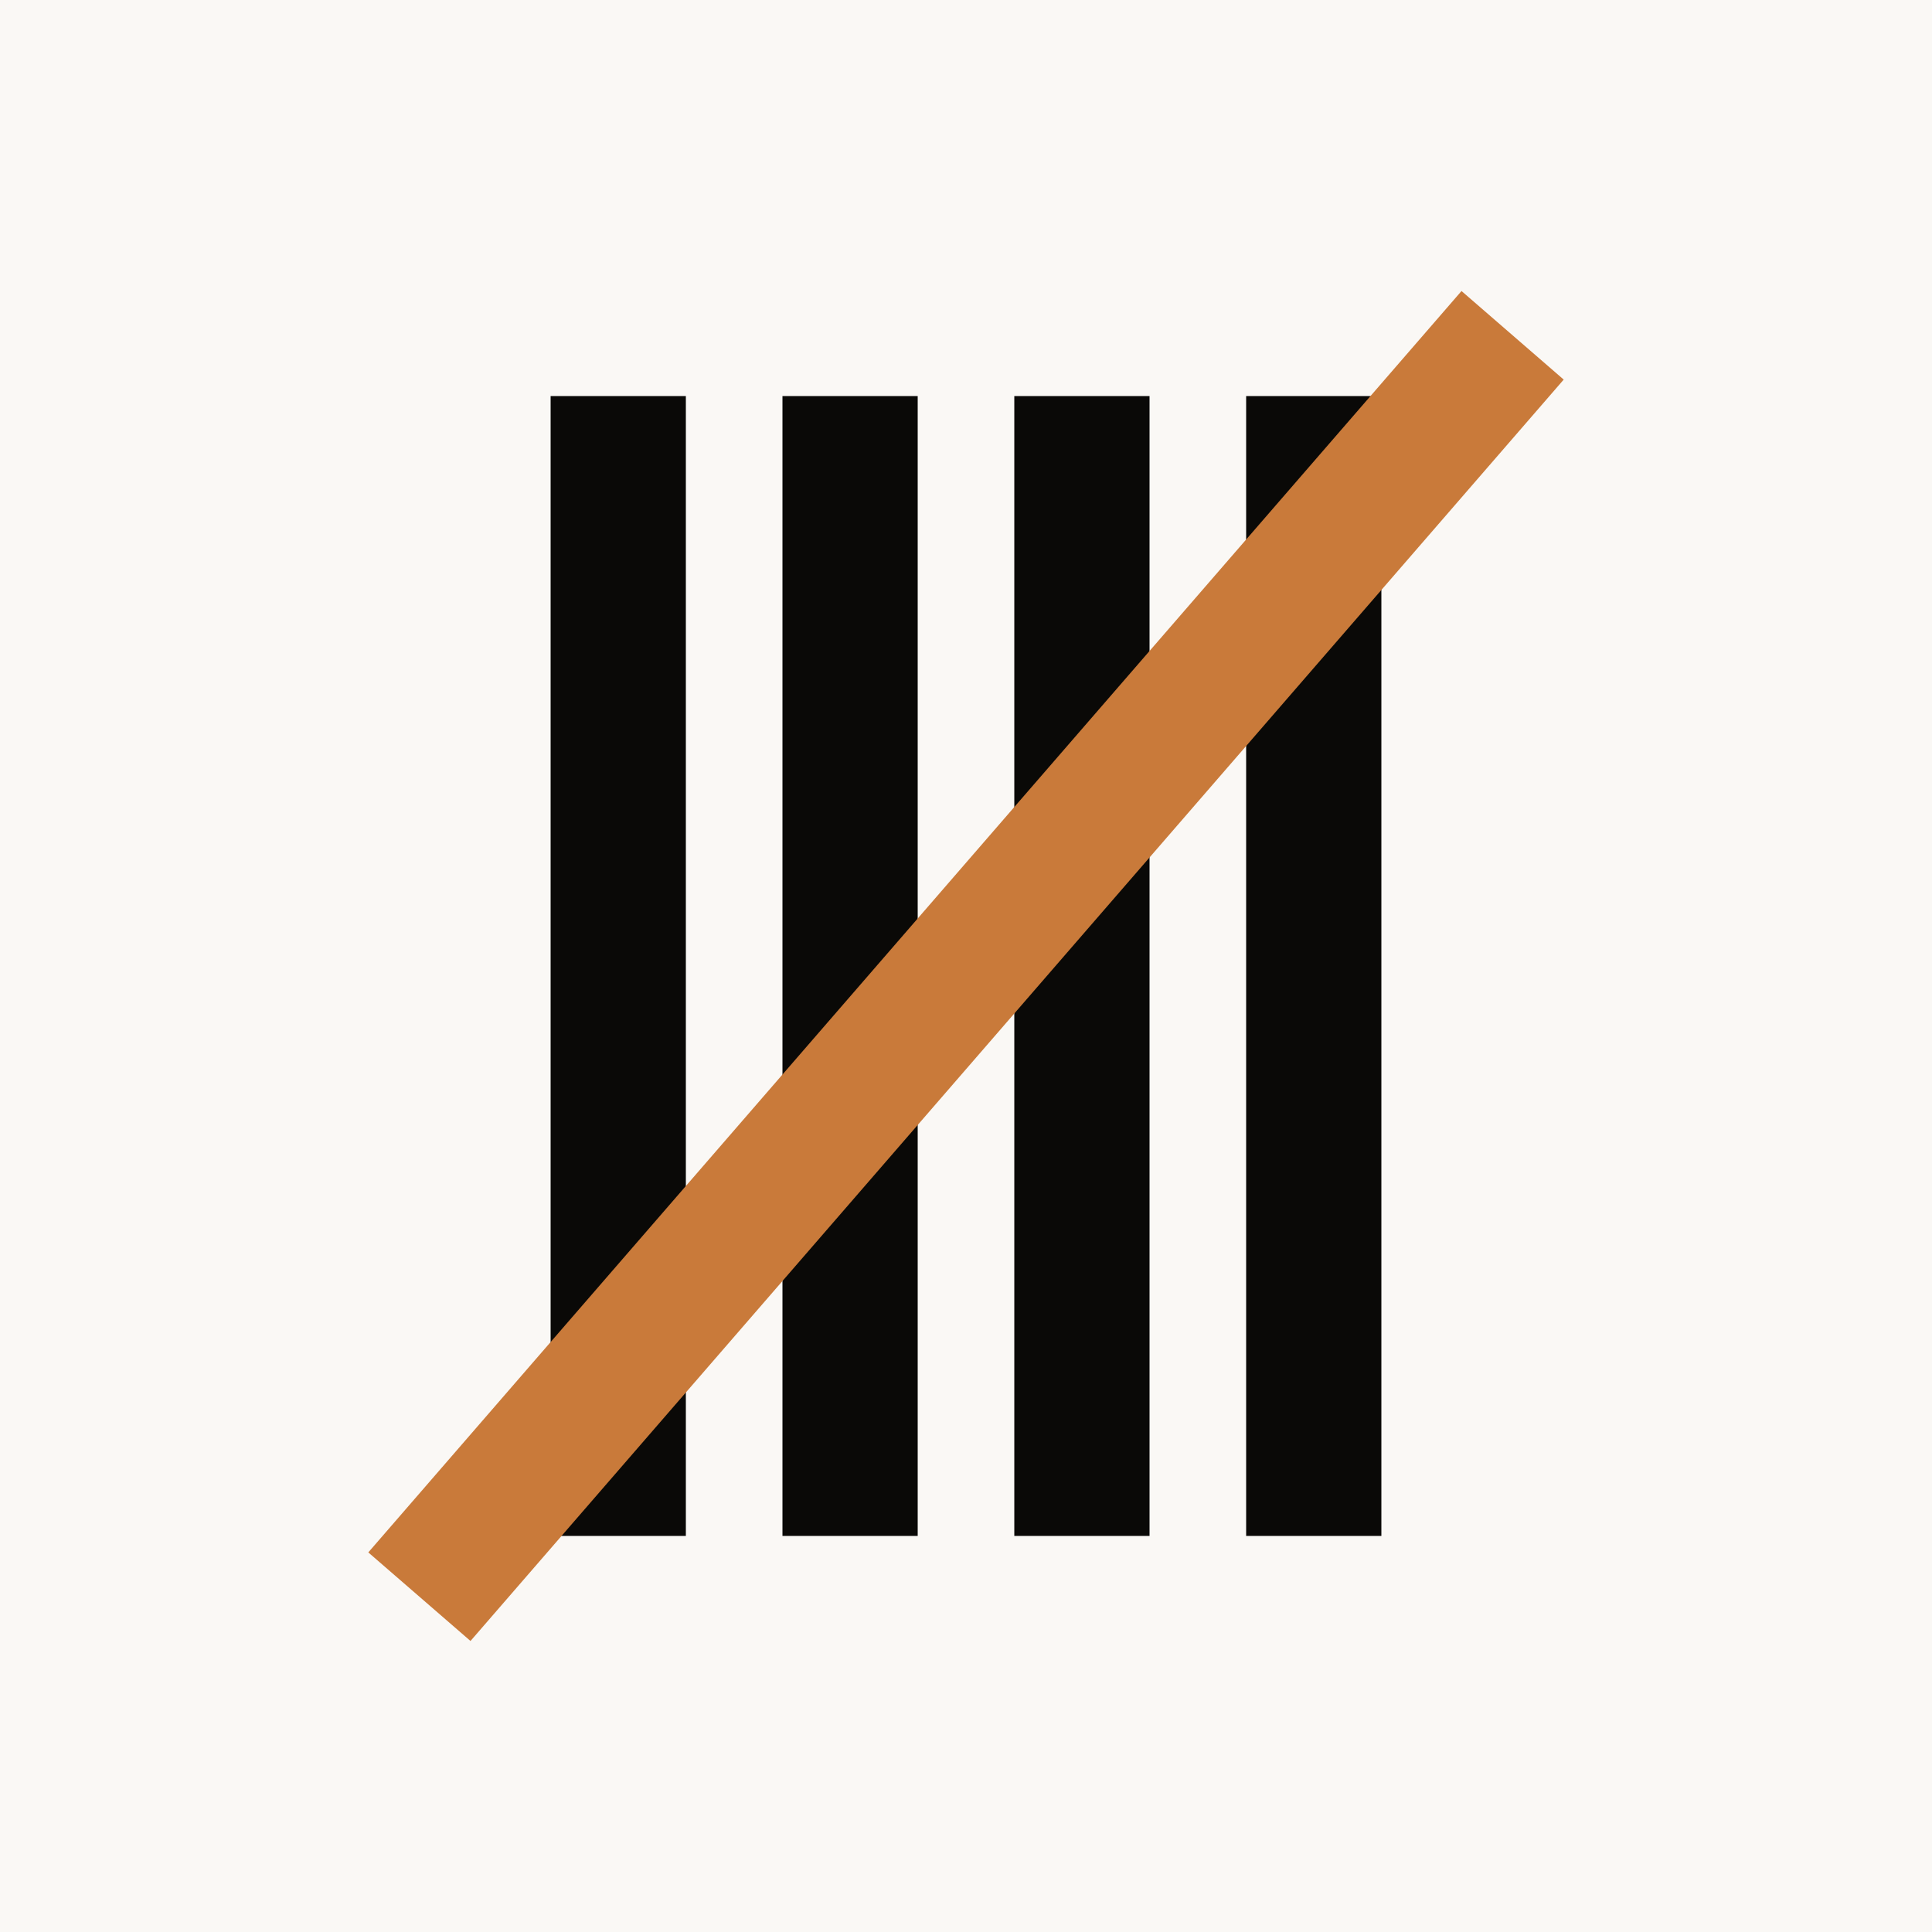
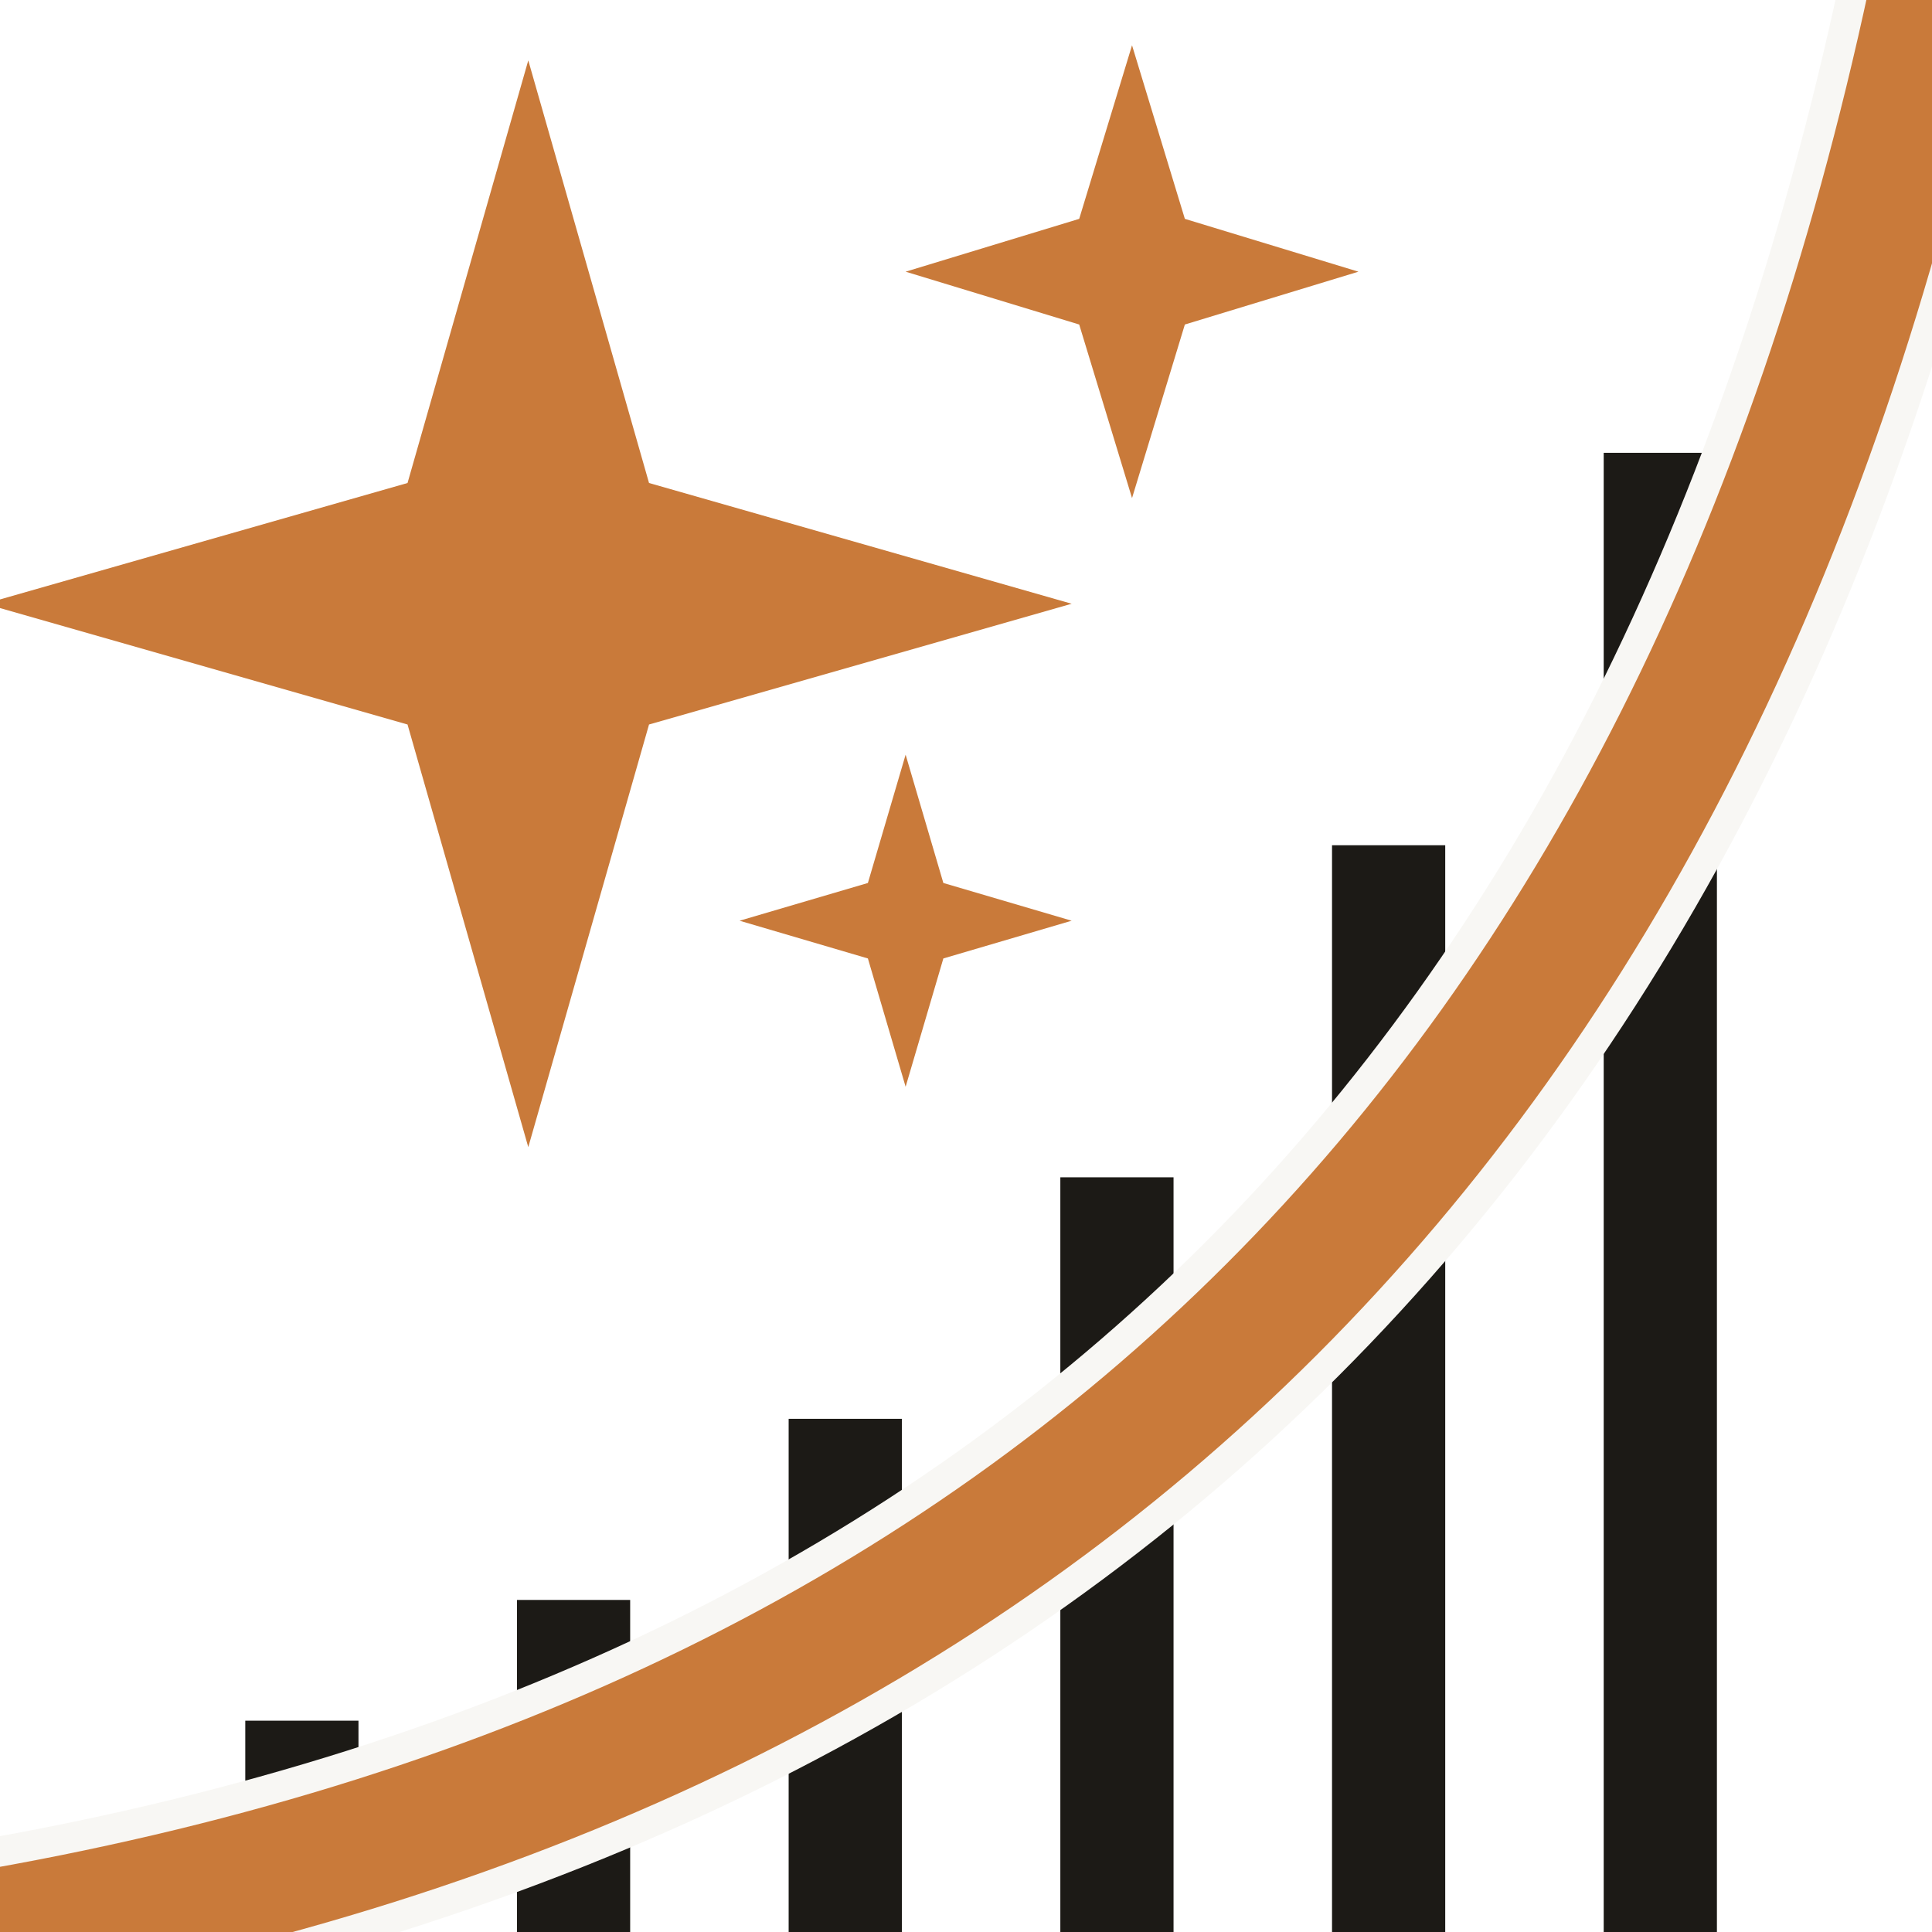
- <svg xmlns="http://www.w3.org/2000/svg" viewBox="0 0 100 100" shape-rendering="geometricPrecision">
-   <rect width="100" height="100" fill="#faf8f5" />
-   <g stroke="#0a0907" stroke-width="7" stroke-linecap="square" fill="none">
-     <line x1="32" y1="24" x2="32" y2="76" />
-     <line x1="44" y1="24" x2="44" y2="76" />
-     <line x1="56" y1="24" x2="56" y2="76" />
-     <line x1="68" y1="24" x2="68" y2="76" />
+ <svg xmlns="http://www.w3.org/2000/svg" viewBox="0 0 256 256" shape-rendering="geometricPrecision">
+   <style>
+     .ink { stroke: #1c1a16; }
+     .knock { stroke: #f8f7f4; }
+     @media (prefers-color-scheme: dark) {
+       .ink { stroke: #f3efe7; }
+       .knock { stroke: #16140f; }
+     }
+   </style>
+   <g class="ink" stroke-width="15" stroke-linecap="butt" fill="none">
+     <line x1="40" y1="228" x2="40" y2="256" />
+     <line x1="76" y1="212" x2="76" y2="256" />
+     <line x1="112" y1="188" x2="112" y2="256" />
+     <line x1="148" y1="156" x2="148" y2="256" />
+     <line x1="184" y1="112" x2="184" y2="256" />
+     <line x1="220" y1="60" x2="220" y2="256" />
  </g>
-   <line x1="24" y1="80" x2="76" y2="20" stroke="#c97a3a" stroke-width="7" stroke-linecap="square" fill="none" />
+   <path class="knock" d="M0 256 Q 209 219 256 0" stroke-width="25" fill="none" stroke-linecap="butt" />
+   <path d="M0 256 Q 209 219 256 0" stroke="#c97a3a" stroke-width="17" fill="none" stroke-linecap="butt" />
+   <g fill="#c97a3a">
+     <path d="M70 8 L86 64 L142 80 L86 96 L70 152 L54 96 L-2 80 L54 64 Z" />
+     <path d="M150 6 L157 29 L180 36 L157 43 L150 66 L143 43 L120 36 L143 29 Z" />
+     <path d="M120 100 L125 117 L142 122 L125 127 L120 144 L115 127 L98 122 L115 117 Z" />
+   </g>
</svg>
